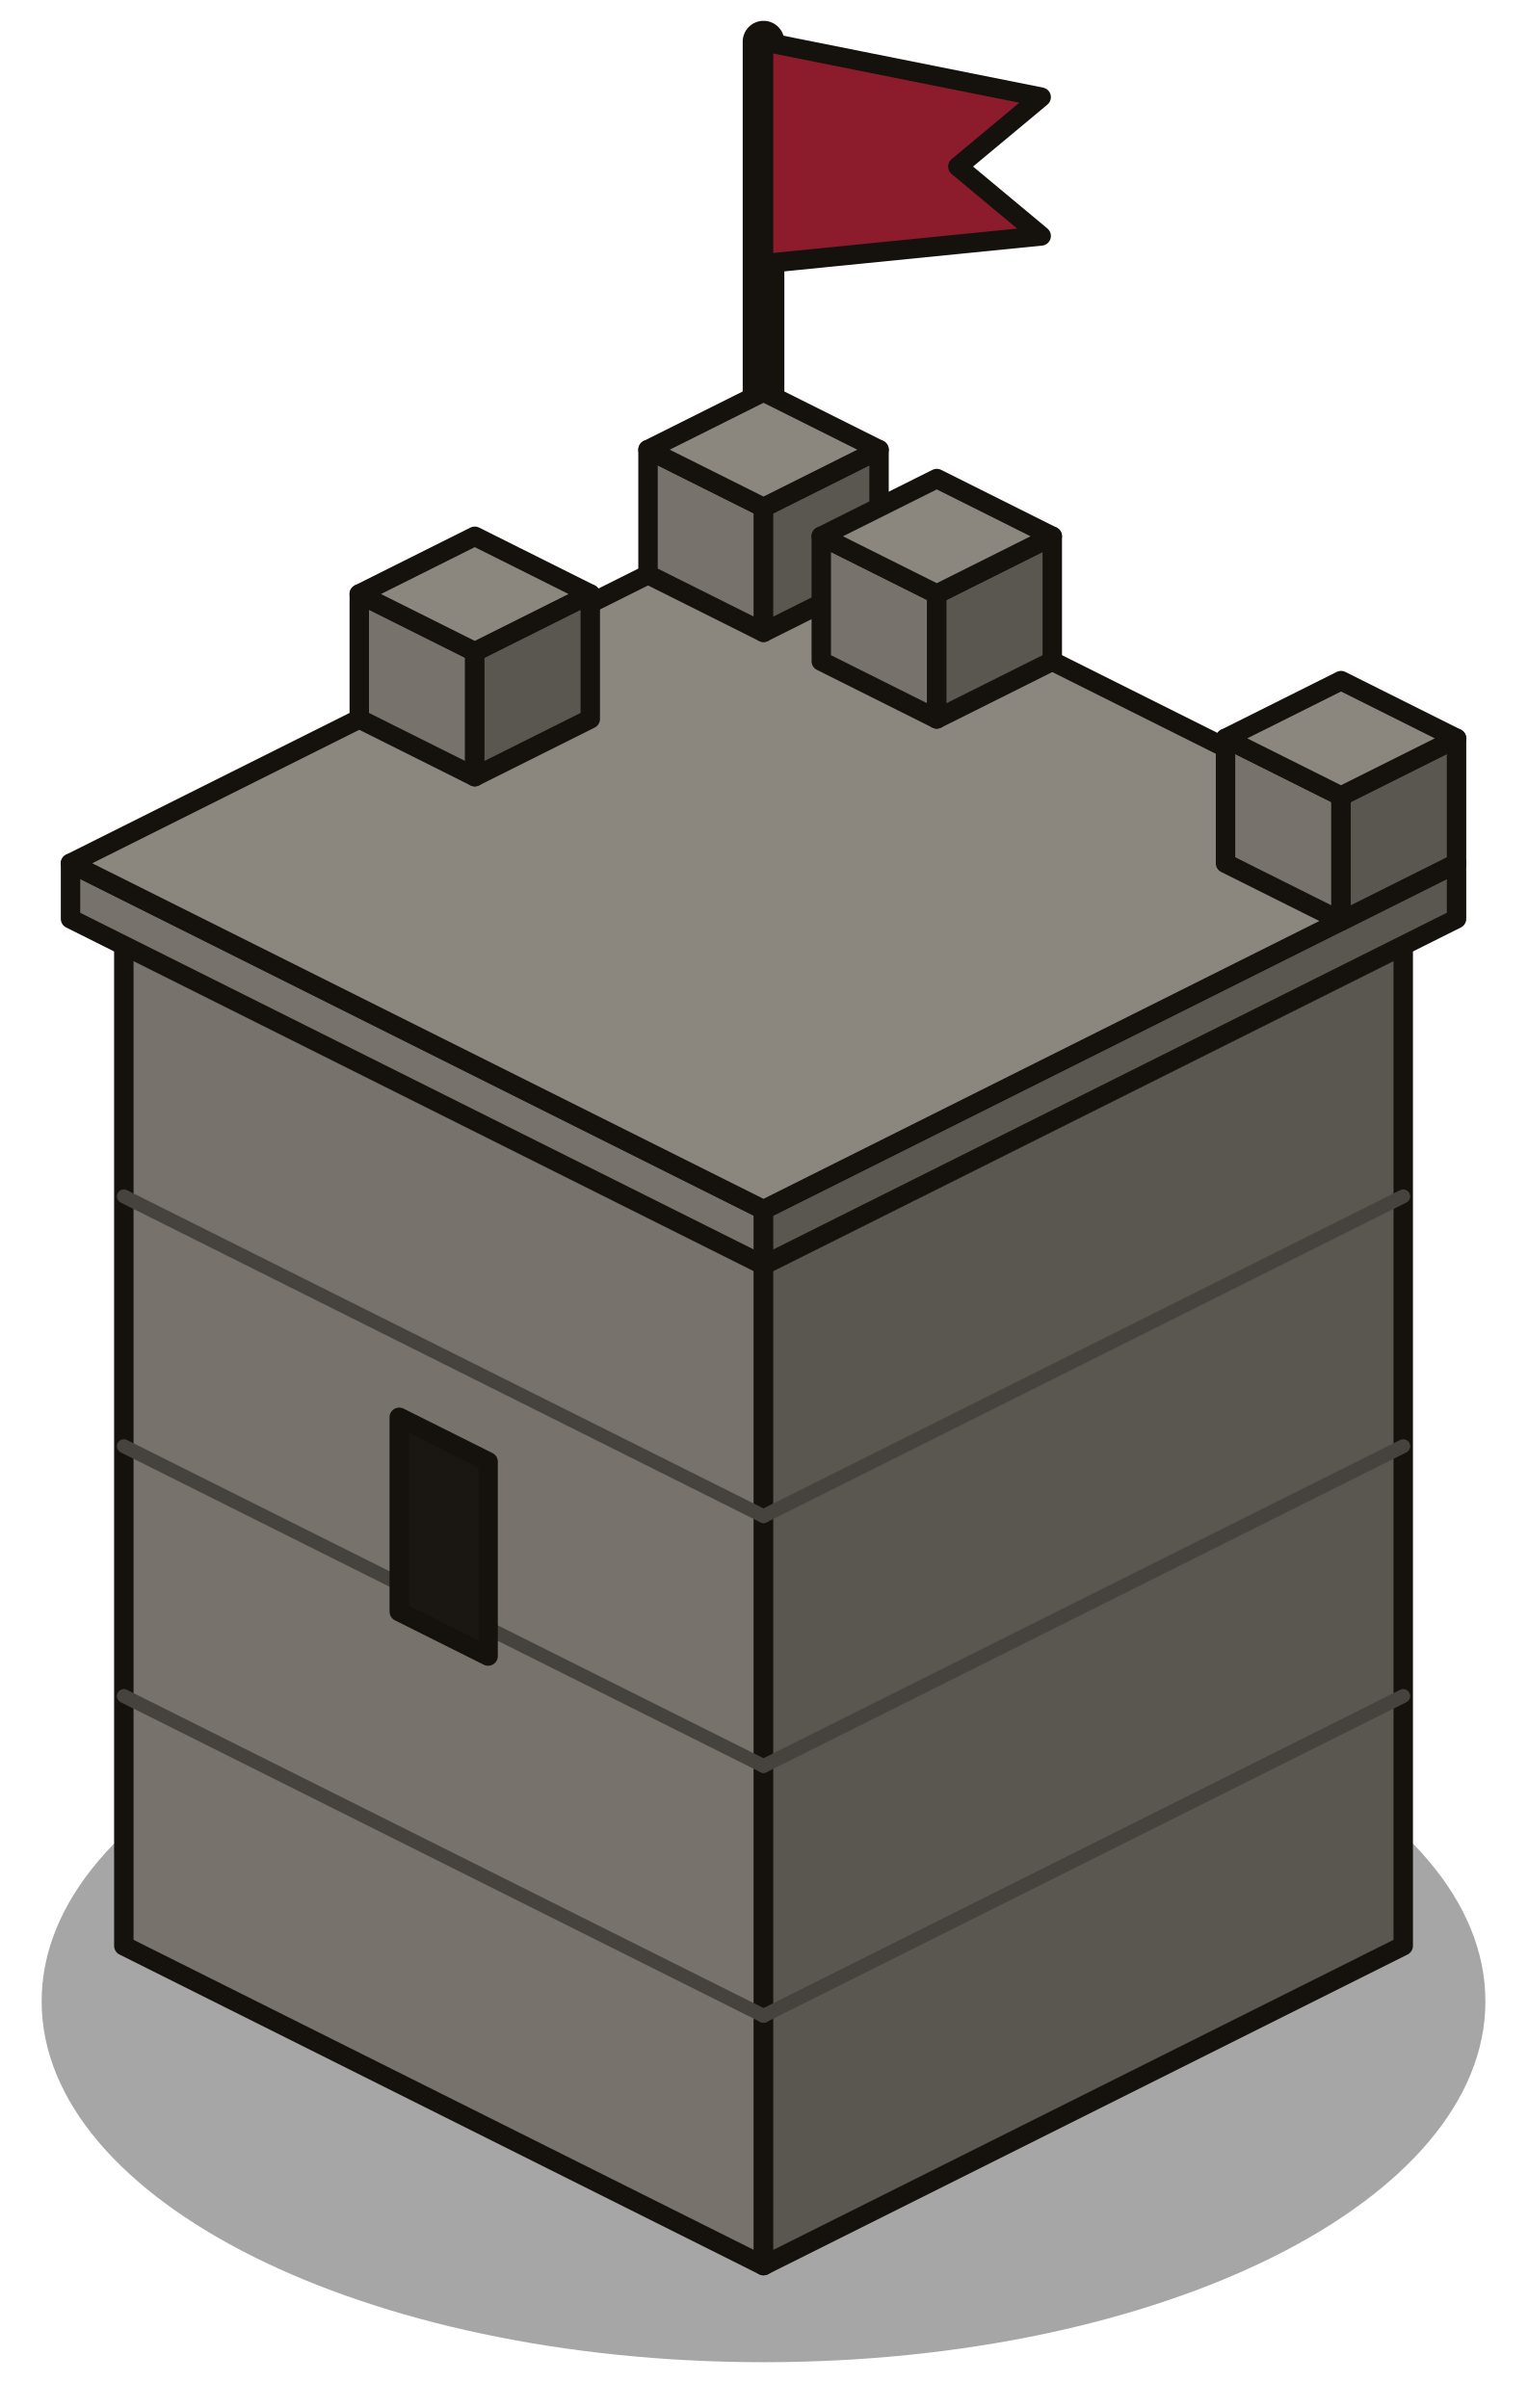
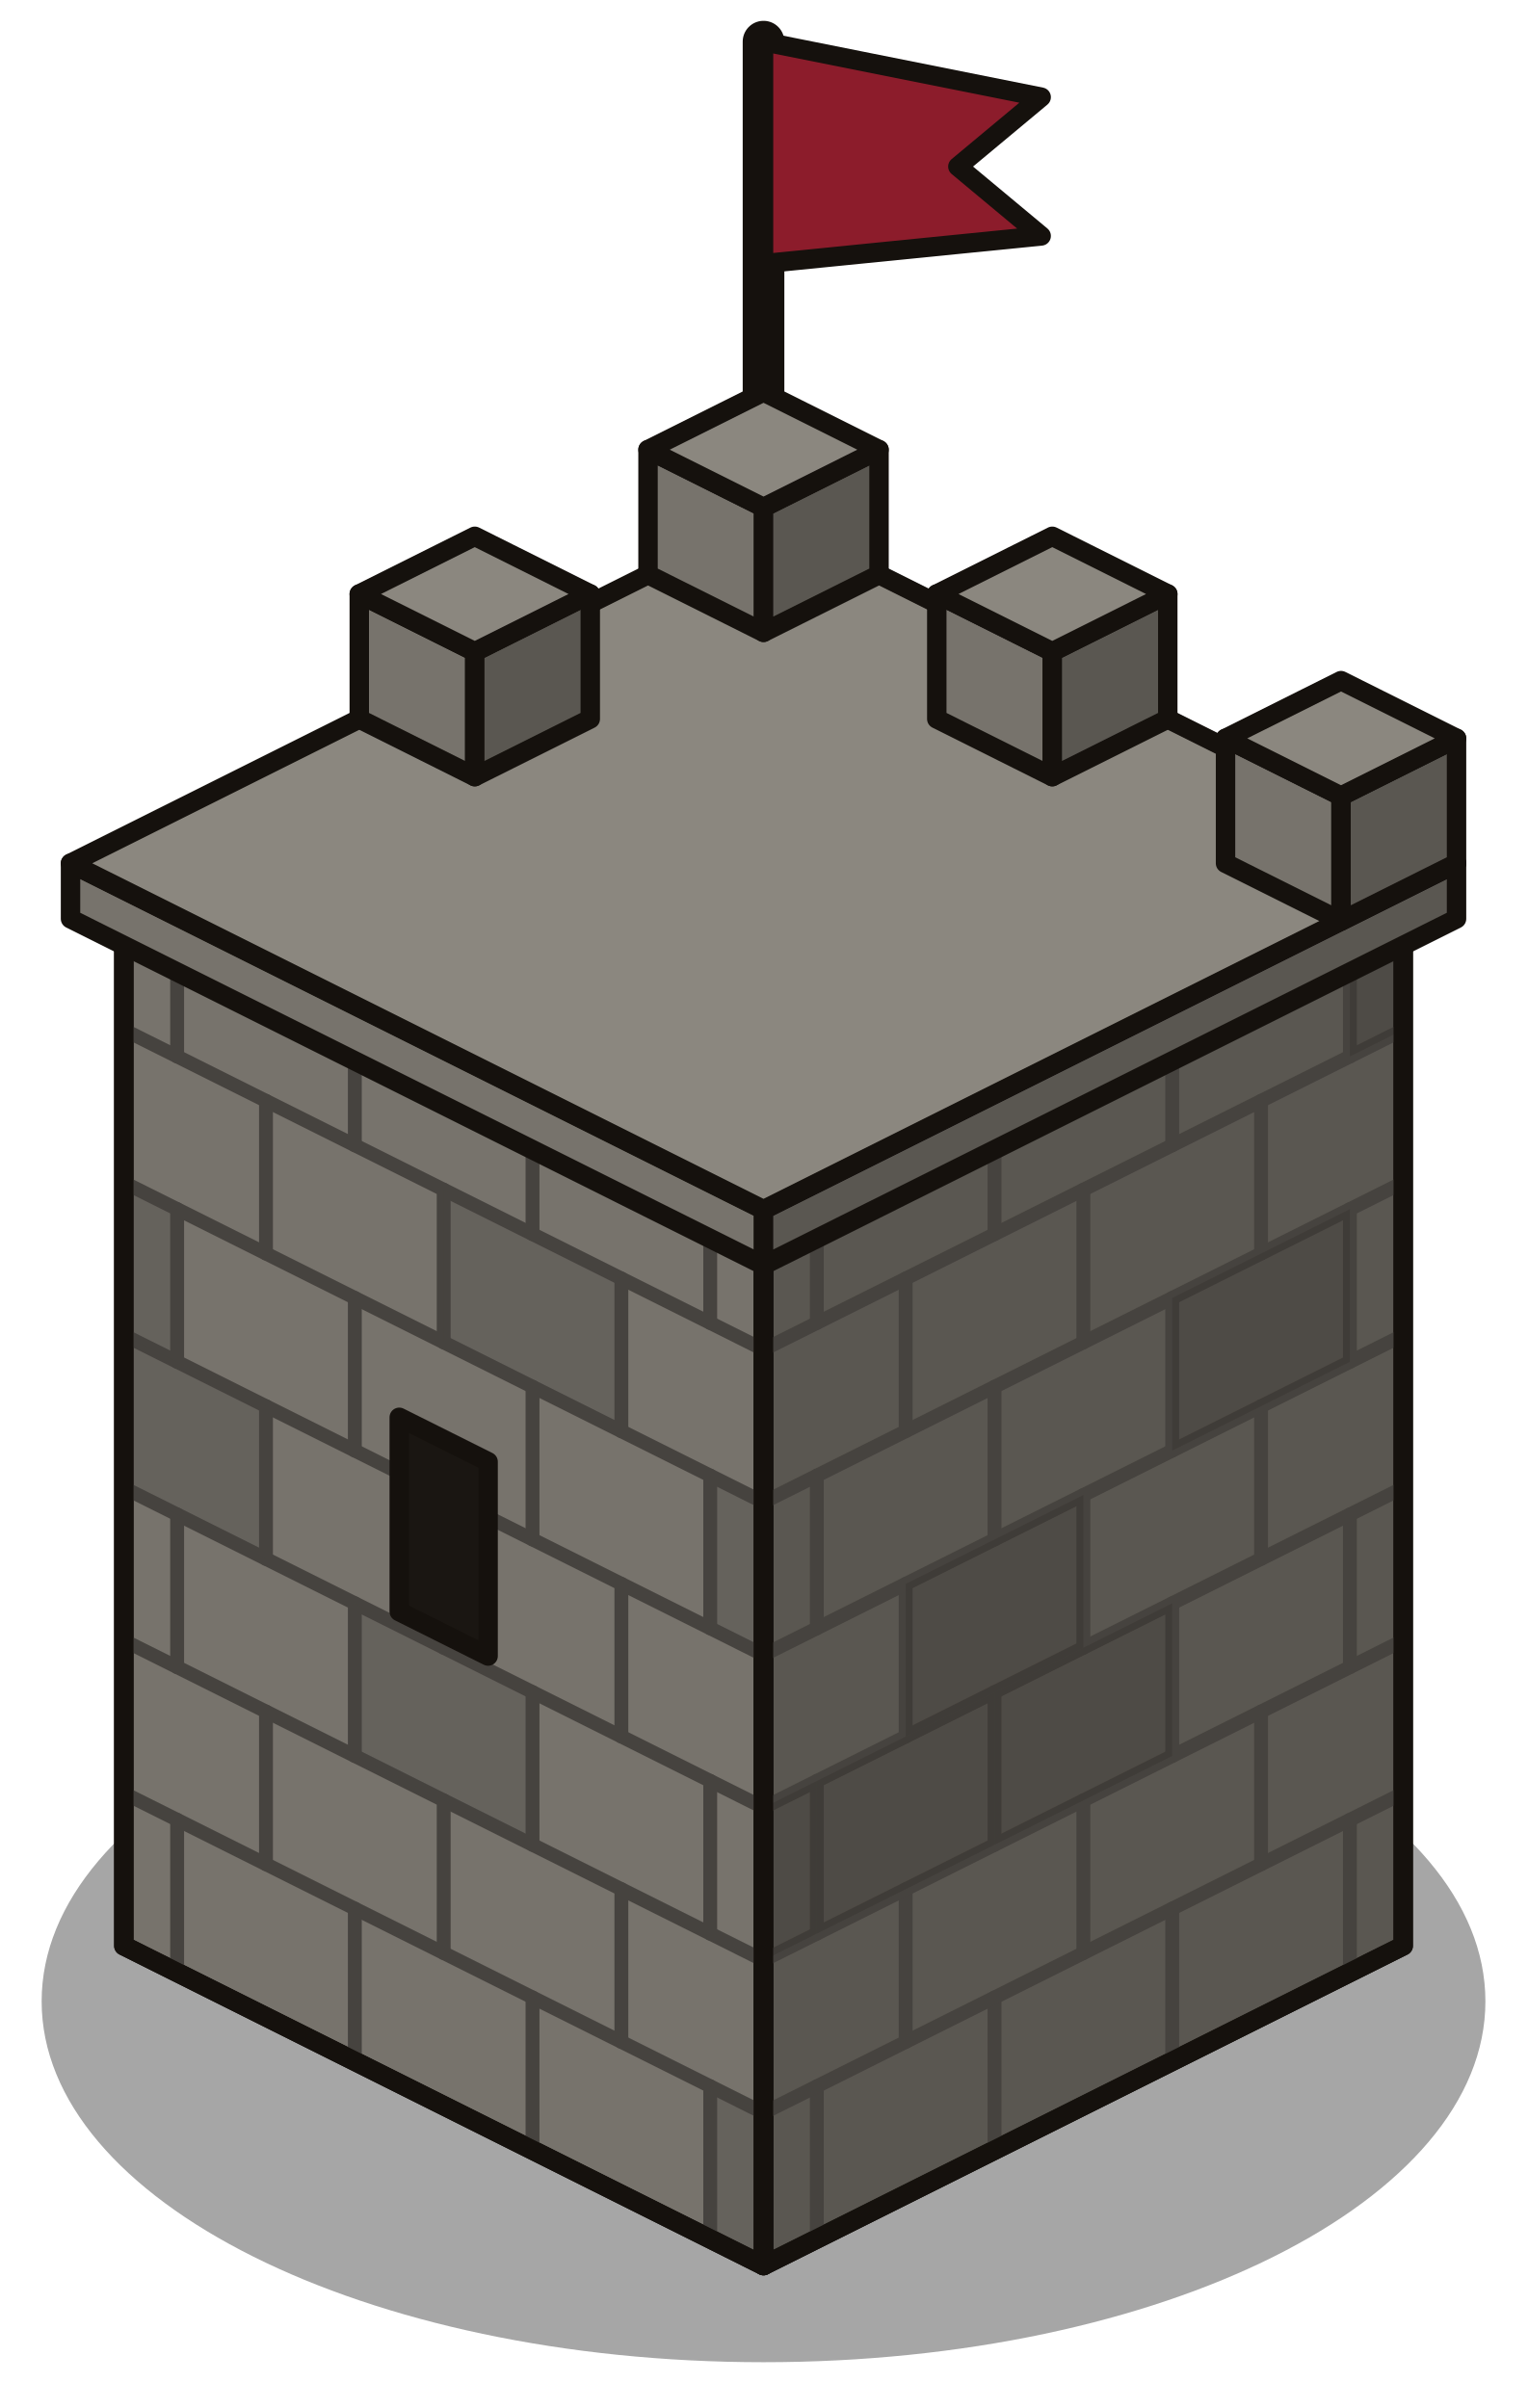
<svg xmlns="http://www.w3.org/2000/svg" width="220" height="347" viewBox="-55 -140.2 110 173.5">
  <ellipse cx="0" cy="4" rx="52" ry="26" fill="#000" opacity="0.35" />
  <polygon points="-46.08,0 0,23.04 0,-50.96 -46.08,-74" fill="#77736c" stroke="#15110d" stroke-width="1.4" stroke-linejoin="round" />
  <polygon points="0,23.04 46.08,0 46.08,-74 0,-50.96" fill="#5a5751" stroke="#15110d" stroke-width="1.4" stroke-linejoin="round" />
  <polygon points="0,-97.04 46.08,-74 0,-50.96 -46.08,-74" fill="#8b877f" stroke="#15110d" stroke-width="1.4" stroke-linejoin="round" />
-   <polyline points="-46.08,-18 0,5.04" fill="none" stroke="#46433f" stroke-width="1" stroke-linecap="round" stroke-linejoin="round" />
-   <polyline points="0,5.04 46.08,-18" fill="none" stroke="#46433f" stroke-width="1" stroke-linecap="round" stroke-linejoin="round" />
-   <polyline points="-46.08,-36 0,-12.96" fill="none" stroke="#46433f" stroke-width="1" stroke-linecap="round" stroke-linejoin="round" />
-   <polyline points="0,-12.96 46.08,-36" fill="none" stroke="#46433f" stroke-width="1" stroke-linecap="round" stroke-linejoin="round" />
-   <polyline points="-46.08,-54 0,-30.96" fill="none" stroke="#46433f" stroke-width="1" stroke-linecap="round" stroke-linejoin="round" />
-   <polyline points="0,-30.96 46.08,-54" fill="none" stroke="#46433f" stroke-width="1" stroke-linecap="round" stroke-linejoin="round" />
+   <polyline points="-42.24,1.92 -42.24,-9.08" fill="none" stroke="#46433f" stroke-width="1" stroke-linecap="round" stroke-linejoin="round" />
+   <polyline points="-29.44,8.32 -29.44,-2.68" fill="none" stroke="#46433f" stroke-width="1" stroke-linecap="round" stroke-linejoin="round" />
+   <polyline points="-16.64,14.72 -16.64,3.72" fill="none" stroke="#46433f" stroke-width="1" stroke-linecap="round" stroke-linejoin="round" />
+   <polyline points="-3.84,21.12 -3.84,10.12" fill="none" stroke="#46433f" stroke-width="1" stroke-linecap="round" stroke-linejoin="round" />
+   <polyline points="-46.08,-11 0,12.04" fill="none" stroke="#46433f" stroke-width="1" stroke-linecap="round" stroke-linejoin="round" />
+   <polyline points="-35.84,-5.88 -35.84,-16.88" fill="none" stroke="#46433f" stroke-width="1" stroke-linecap="round" stroke-linejoin="round" />
+   <polyline points="-23.04,0.52 -23.04,-10.48" fill="none" stroke="#46433f" stroke-width="1" stroke-linecap="round" stroke-linejoin="round" />
+   <polyline points="-10.24,6.92 -10.24,-4.08" fill="none" stroke="#46433f" stroke-width="1" stroke-linecap="round" stroke-linejoin="round" />
+   <polyline points="-46.08,-22 0,1.04" fill="none" stroke="#46433f" stroke-width="1" stroke-linecap="round" stroke-linejoin="round" />
+   <polyline points="-42.24,-20.08 -42.24,-31.08" fill="none" stroke="#46433f" stroke-width="1" stroke-linecap="round" stroke-linejoin="round" />
+   <polyline points="-29.44,-13.68 -29.44,-24.68" fill="none" stroke="#46433f" stroke-width="1" stroke-linecap="round" stroke-linejoin="round" />
+   <polyline points="-16.64,-7.28 -16.64,-18.28" fill="none" stroke="#46433f" stroke-width="1" stroke-linecap="round" stroke-linejoin="round" />
+   <polyline points="-3.84,-0.88 -3.84,-11.88" fill="none" stroke="#46433f" stroke-width="1" stroke-linecap="round" stroke-linejoin="round" />
+   <polyline points="-46.08,-33 0,-9.96" fill="none" stroke="#46433f" stroke-width="1" stroke-linecap="round" stroke-linejoin="round" />
+   <polyline points="-35.84,-27.88 -35.84,-38.88" fill="none" stroke="#46433f" stroke-width="1" stroke-linecap="round" stroke-linejoin="round" />
+   <polyline points="-23.04,-21.48 -23.04,-32.48" fill="none" stroke="#46433f" stroke-width="1" stroke-linecap="round" stroke-linejoin="round" />
+   <polyline points="-10.24,-15.08 -10.24,-26.08" fill="none" stroke="#46433f" stroke-width="1" stroke-linecap="round" stroke-linejoin="round" />
+   <polyline points="-46.08,-44 0,-20.96" fill="none" stroke="#46433f" stroke-width="1" stroke-linecap="round" stroke-linejoin="round" />
+   <polyline points="-42.24,-42.08 -42.24,-53.08" fill="none" stroke="#46433f" stroke-width="1" stroke-linecap="round" stroke-linejoin="round" />
+   <polyline points="-29.44,-35.68 -29.44,-46.68" fill="none" stroke="#46433f" stroke-width="1" stroke-linecap="round" stroke-linejoin="round" />
+   <polyline points="-16.64,-29.28 -16.64,-40.28" fill="none" stroke="#46433f" stroke-width="1" stroke-linecap="round" stroke-linejoin="round" />
+   <polyline points="-3.84,-22.88 -3.84,-33.88" fill="none" stroke="#46433f" stroke-width="1" stroke-linecap="round" stroke-linejoin="round" />
+   <polyline points="-46.08,-55 0,-31.96" fill="none" stroke="#46433f" stroke-width="1" stroke-linecap="round" stroke-linejoin="round" />
+   <polyline points="-35.84,-49.88 -35.84,-60.88" fill="none" stroke="#46433f" stroke-width="1" stroke-linecap="round" stroke-linejoin="round" />
+   <polyline points="-23.04,-43.48 -23.04,-54.48" fill="none" stroke="#46433f" stroke-width="1" stroke-linecap="round" stroke-linejoin="round" />
+   <polyline points="-10.24,-37.08 -10.24,-48.08" fill="none" stroke="#46433f" stroke-width="1" stroke-linecap="round" stroke-linejoin="round" />
+   <polyline points="-46.08,-66 0,-42.96" fill="none" stroke="#46433f" stroke-width="1" stroke-linecap="round" stroke-linejoin="round" />
+   <polyline points="-42.24,-64.08 -42.24,-72.08" fill="none" stroke="#46433f" stroke-width="1" stroke-linecap="round" stroke-linejoin="round" />
+   <polyline points="-29.44,-57.68 -29.44,-65.68" fill="none" stroke="#46433f" stroke-width="1" stroke-linecap="round" stroke-linejoin="round" />
+   <polyline points="-16.64,-51.28 -16.64,-59.28" fill="none" stroke="#46433f" stroke-width="1" stroke-linecap="round" stroke-linejoin="round" />
+   <polyline points="-3.84,-44.88 -3.84,-52.88" fill="none" stroke="#46433f" stroke-width="1" stroke-linecap="round" stroke-linejoin="round" />
+   <polygon points="-46.08,-44 -42.24,-42.08 -42.24,-53.08 -46.08,-55" fill="#46433f" opacity="0.35" />
+   <polygon points="-3.84,-22.88 0,-20.96 0,-31.96 -3.84,-33.88" fill="#46433f" opacity="0.35" />
+   <polygon points="-46.08,-33 -35.84,-27.88 -35.84,-38.88 -46.08,-44" fill="#46433f" opacity="0.35" />
+   <polygon points="-3.84,21.12 0,23.04 0,12.04 -3.84,10.12" fill="#46433f" opacity="0.35" />
+   <polygon points="-29.44,-13.68 -16.64,-7.28 -16.64,-18.28 -29.44,-24.68" fill="#46433f" opacity="0.35" />
+   <polygon points="-23.04,-43.48 -10.24,-37.08 -10.24,-48.08 -23.04,-54.48" fill="#46433f" opacity="0.35" />
+   <polygon points="-46.08,0 0,23.04 0,-50.96 -46.08,-74" fill="none" stroke="#15110d" stroke-width="1.4" stroke-linejoin="round" />
+   <polyline points="3.84,21.12 3.84,10.12" fill="none" stroke="#46433f" stroke-width="1" stroke-linecap="round" stroke-linejoin="round" />
+   <polyline points="16.64,14.72 16.64,3.72" fill="none" stroke="#46433f" stroke-width="1" stroke-linecap="round" stroke-linejoin="round" />
+   <polyline points="29.44,8.32 29.44,-2.68" fill="none" stroke="#46433f" stroke-width="1" stroke-linecap="round" stroke-linejoin="round" />
+   <polyline points="42.24,1.92 42.24,-9.08" fill="none" stroke="#46433f" stroke-width="1" stroke-linecap="round" stroke-linejoin="round" />
+   <polyline points="0,12.04 46.08,-11" fill="none" stroke="#46433f" stroke-width="1" stroke-linecap="round" stroke-linejoin="round" />
+   <polyline points="10.24,6.92 10.24,-4.08" fill="none" stroke="#46433f" stroke-width="1" stroke-linecap="round" stroke-linejoin="round" />
+   <polyline points="23.04,0.52 23.04,-10.48" fill="none" stroke="#46433f" stroke-width="1" stroke-linecap="round" stroke-linejoin="round" />
+   <polyline points="35.84,-5.88 35.84,-16.88" fill="none" stroke="#46433f" stroke-width="1" stroke-linecap="round" stroke-linejoin="round" />
+   <polyline points="0,1.04 46.08,-22" fill="none" stroke="#46433f" stroke-width="1" stroke-linecap="round" stroke-linejoin="round" />
+   <polyline points="3.84,-0.88 3.84,-11.88" fill="none" stroke="#46433f" stroke-width="1" stroke-linecap="round" stroke-linejoin="round" />
+   <polyline points="16.64,-7.28 16.64,-18.28" fill="none" stroke="#46433f" stroke-width="1" stroke-linecap="round" stroke-linejoin="round" />
+   <polyline points="29.44,-13.68 29.44,-24.68" fill="none" stroke="#46433f" stroke-width="1" stroke-linecap="round" stroke-linejoin="round" />
+   <polyline points="42.24,-20.08 42.24,-31.08" fill="none" stroke="#46433f" stroke-width="1" stroke-linecap="round" stroke-linejoin="round" />
+   <polyline points="0,-9.96 46.08,-33" fill="none" stroke="#46433f" stroke-width="1" stroke-linecap="round" stroke-linejoin="round" />
+   <polyline points="10.24,-15.08 10.24,-26.08" fill="none" stroke="#46433f" stroke-width="1" stroke-linecap="round" stroke-linejoin="round" />
+   <polyline points="23.04,-21.48 23.04,-32.48" fill="none" stroke="#46433f" stroke-width="1" stroke-linecap="round" stroke-linejoin="round" />
+   <polyline points="35.84,-27.88 35.84,-38.88" fill="none" stroke="#46433f" stroke-width="1" stroke-linecap="round" stroke-linejoin="round" />
+   <polyline points="0,-20.96 46.08,-44" fill="none" stroke="#46433f" stroke-width="1" stroke-linecap="round" stroke-linejoin="round" />
+   <polyline points="3.84,-22.88 3.84,-33.88" fill="none" stroke="#46433f" stroke-width="1" stroke-linecap="round" stroke-linejoin="round" />
+   <polyline points="16.64,-29.28 16.64,-40.28" fill="none" stroke="#46433f" stroke-width="1" stroke-linecap="round" stroke-linejoin="round" />
+   <polyline points="29.44,-35.68 29.44,-46.68" fill="none" stroke="#46433f" stroke-width="1" stroke-linecap="round" stroke-linejoin="round" />
+   <polyline points="42.24,-42.08 42.24,-53.08" fill="none" stroke="#46433f" stroke-width="1" stroke-linecap="round" stroke-linejoin="round" />
+   <polyline points="0,-31.96 46.08,-55" fill="none" stroke="#46433f" stroke-width="1" stroke-linecap="round" stroke-linejoin="round" />
+   <polyline points="10.24,-37.08 10.24,-48.08" fill="none" stroke="#46433f" stroke-width="1" stroke-linecap="round" stroke-linejoin="round" />
+   <polyline points="23.04,-43.48 23.04,-54.48" fill="none" stroke="#46433f" stroke-width="1" stroke-linecap="round" stroke-linejoin="round" />
+   <polyline points="35.84,-49.88 35.84,-60.88" fill="none" stroke="#46433f" stroke-width="1" stroke-linecap="round" stroke-linejoin="round" />
+   <polyline points="0,-42.96 46.08,-66" fill="none" stroke="#46433f" stroke-width="1" stroke-linecap="round" stroke-linejoin="round" />
+   <polyline points="3.84,-44.88 3.84,-52.88" fill="none" stroke="#46433f" stroke-width="1" stroke-linecap="round" stroke-linejoin="round" />
+   <polyline points="16.64,-51.28 16.64,-59.28" fill="none" stroke="#46433f" stroke-width="1" stroke-linecap="round" stroke-linejoin="round" />
+   <polyline points="29.44,-57.68 29.44,-65.68" fill="none" stroke="#46433f" stroke-width="1" stroke-linecap="round" stroke-linejoin="round" />
+   <polyline points="42.24,-64.08 42.24,-72.08" fill="none" stroke="#46433f" stroke-width="1" stroke-linecap="round" stroke-linejoin="round" />
+   <polygon points="10.24,-15.08 23.04,-21.48 23.04,-32.48 10.24,-26.08" fill="#2a2622" opacity="0.25" />
+   <polygon points="0,1.04 3.84,-0.88 3.84,-11.88 0,-9.96" fill="#2a2622" opacity="0.25" />
+   <polygon points="16.64,-7.28 29.44,-13.68 29.44,-24.68 16.64,-18.28" fill="#2a2622" opacity="0.25" />
+   <polygon points="29.44,-35.68 42.24,-42.08 42.24,-53.08 29.44,-46.68" fill="#2a2622" opacity="0.25" />
+   <polygon points="3.84,-0.88 16.64,-7.28 16.64,-18.28 3.84,-11.88" fill="#2a2622" opacity="0.25" />
+   <polygon points="42.24,-64.08 46.08,-66 46.08,-74 42.24,-72.08" fill="#2a2622" opacity="0.25" />
+   <polygon points="0,23.04 46.08,0 46.08,-74 0,-50.96" fill="none" stroke="#15110d" stroke-width="1.4" stroke-linejoin="round" />
  <polygon points="-26.24,-24.08 -19.84,-20.88 -19.84,-34.88 -26.24,-38.08" fill="#1a1612" stroke="#15110d" stroke-width="1.4" stroke-linejoin="round" />
  <polygon points="-49.92,-74 0,-49.04 0,-53.04 -49.92,-78" fill="#77736c" stroke="#15110d" stroke-width="1.4" stroke-linejoin="round" />
  <polygon points="0,-49.04 49.92,-74 49.92,-78 0,-53.04" fill="#5a5751" stroke="#15110d" stroke-width="1.4" stroke-linejoin="round" />
  <polygon points="0,-102.96 49.92,-78 0,-53.04 -49.92,-78" fill="#8b877f" stroke="#15110d" stroke-width="1.4" stroke-linejoin="round" />
  <polyline points="0,-97.2 0,-137.2" fill="none" stroke="#15110d" stroke-width="3" stroke-linecap="round" stroke-linejoin="round" />
  <polygon points="0,-137.2 20,-133.2 14,-128.2 20,-123.2 0,-121.2" fill="#8c1c2b" stroke="#15110d" stroke-width="1.4" stroke-linejoin="round" />
  <polygon points="-8.32,-98.8 0,-94.64 0,-103.64 -8.32,-107.8" fill="#77736c" stroke="#15110d" stroke-width="1.4" stroke-linejoin="round" />
  <polygon points="0,-94.64 8.32,-98.8 8.32,-107.8 0,-103.64" fill="#5a5751" stroke="#15110d" stroke-width="1.4" stroke-linejoin="round" />
  <polygon points="0,-111.96 8.32,-107.8 0,-103.64 -8.32,-107.8" fill="#8b877f" stroke="#15110d" stroke-width="1.4" stroke-linejoin="round" />
-   <polygon points="4.16,-92.56 12.48,-88.4 12.48,-97.4 4.16,-101.56" fill="#77736c" stroke="#15110d" stroke-width="1.4" stroke-linejoin="round" />
-   <polygon points="12.48,-88.4 20.8,-92.56 20.8,-101.56 12.48,-97.4" fill="#5a5751" stroke="#15110d" stroke-width="1.4" stroke-linejoin="round" />
-   <polygon points="12.48,-105.72 20.8,-101.56 12.48,-97.4 4.16,-101.56" fill="#8b877f" stroke="#15110d" stroke-width="1.4" stroke-linejoin="round" />
+   <polygon points="12.48,-88.4 20.8,-84.24 20.8,-93.24 12.48,-97.4" fill="#77736c" stroke="#15110d" stroke-width="1.4" stroke-linejoin="round" />
+   <polygon points="20.8,-84.24 29.12,-88.4 29.12,-97.4 20.8,-93.24" fill="#5a5751" stroke="#15110d" stroke-width="1.4" stroke-linejoin="round" />
+   <polygon points="20.8,-101.56 29.12,-97.4 20.8,-93.24 12.48,-97.4" fill="#8b877f" stroke="#15110d" stroke-width="1.4" stroke-linejoin="round" />
  <polygon points="33.28,-78 41.6,-73.84 41.6,-82.84 33.28,-87" fill="#77736c" stroke="#15110d" stroke-width="1.4" stroke-linejoin="round" />
  <polygon points="41.6,-73.84 49.92,-78 49.92,-87 41.6,-82.84" fill="#5a5751" stroke="#15110d" stroke-width="1.4" stroke-linejoin="round" />
  <polygon points="41.6,-91.16 49.92,-87 41.6,-82.84 33.28,-87" fill="#8b877f" stroke="#15110d" stroke-width="1.4" stroke-linejoin="round" />
  <polygon points="-29.12,-88.4 -20.8,-84.24 -20.8,-93.24 -29.12,-97.4" fill="#77736c" stroke="#15110d" stroke-width="1.4" stroke-linejoin="round" />
  <polygon points="-20.8,-84.24 -12.48,-88.4 -12.48,-97.4 -20.8,-93.24" fill="#5a5751" stroke="#15110d" stroke-width="1.4" stroke-linejoin="round" />
  <polygon points="-20.8,-101.56 -12.48,-97.4 -20.8,-93.24 -29.12,-97.4" fill="#8b877f" stroke="#15110d" stroke-width="1.4" stroke-linejoin="round" />
</svg>
